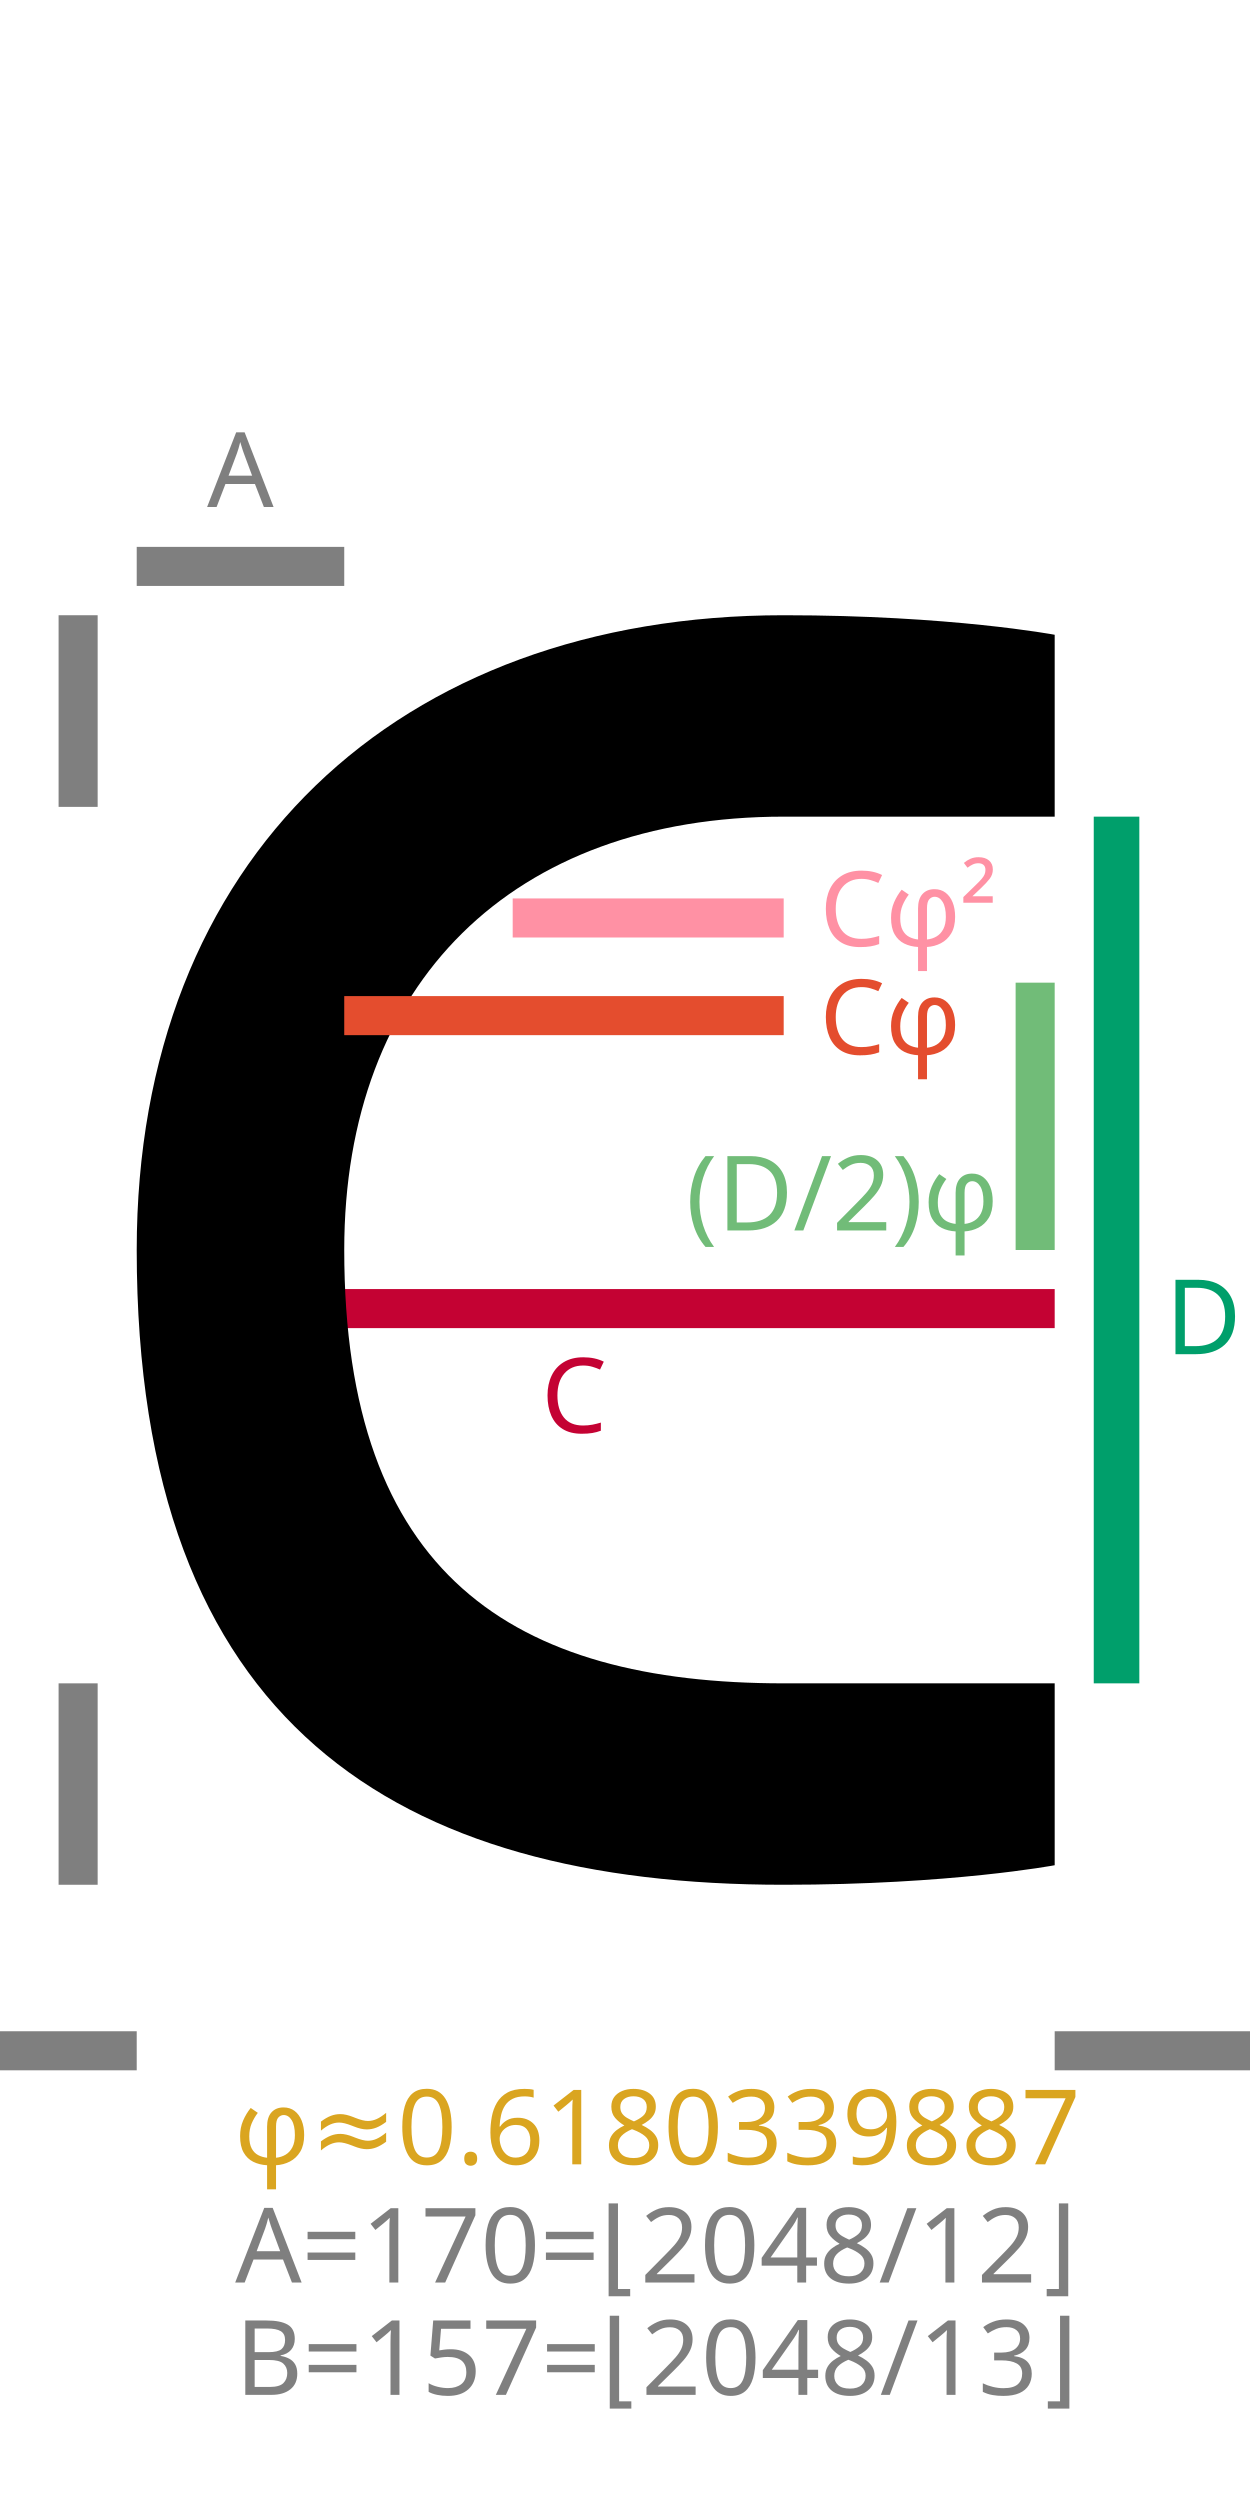
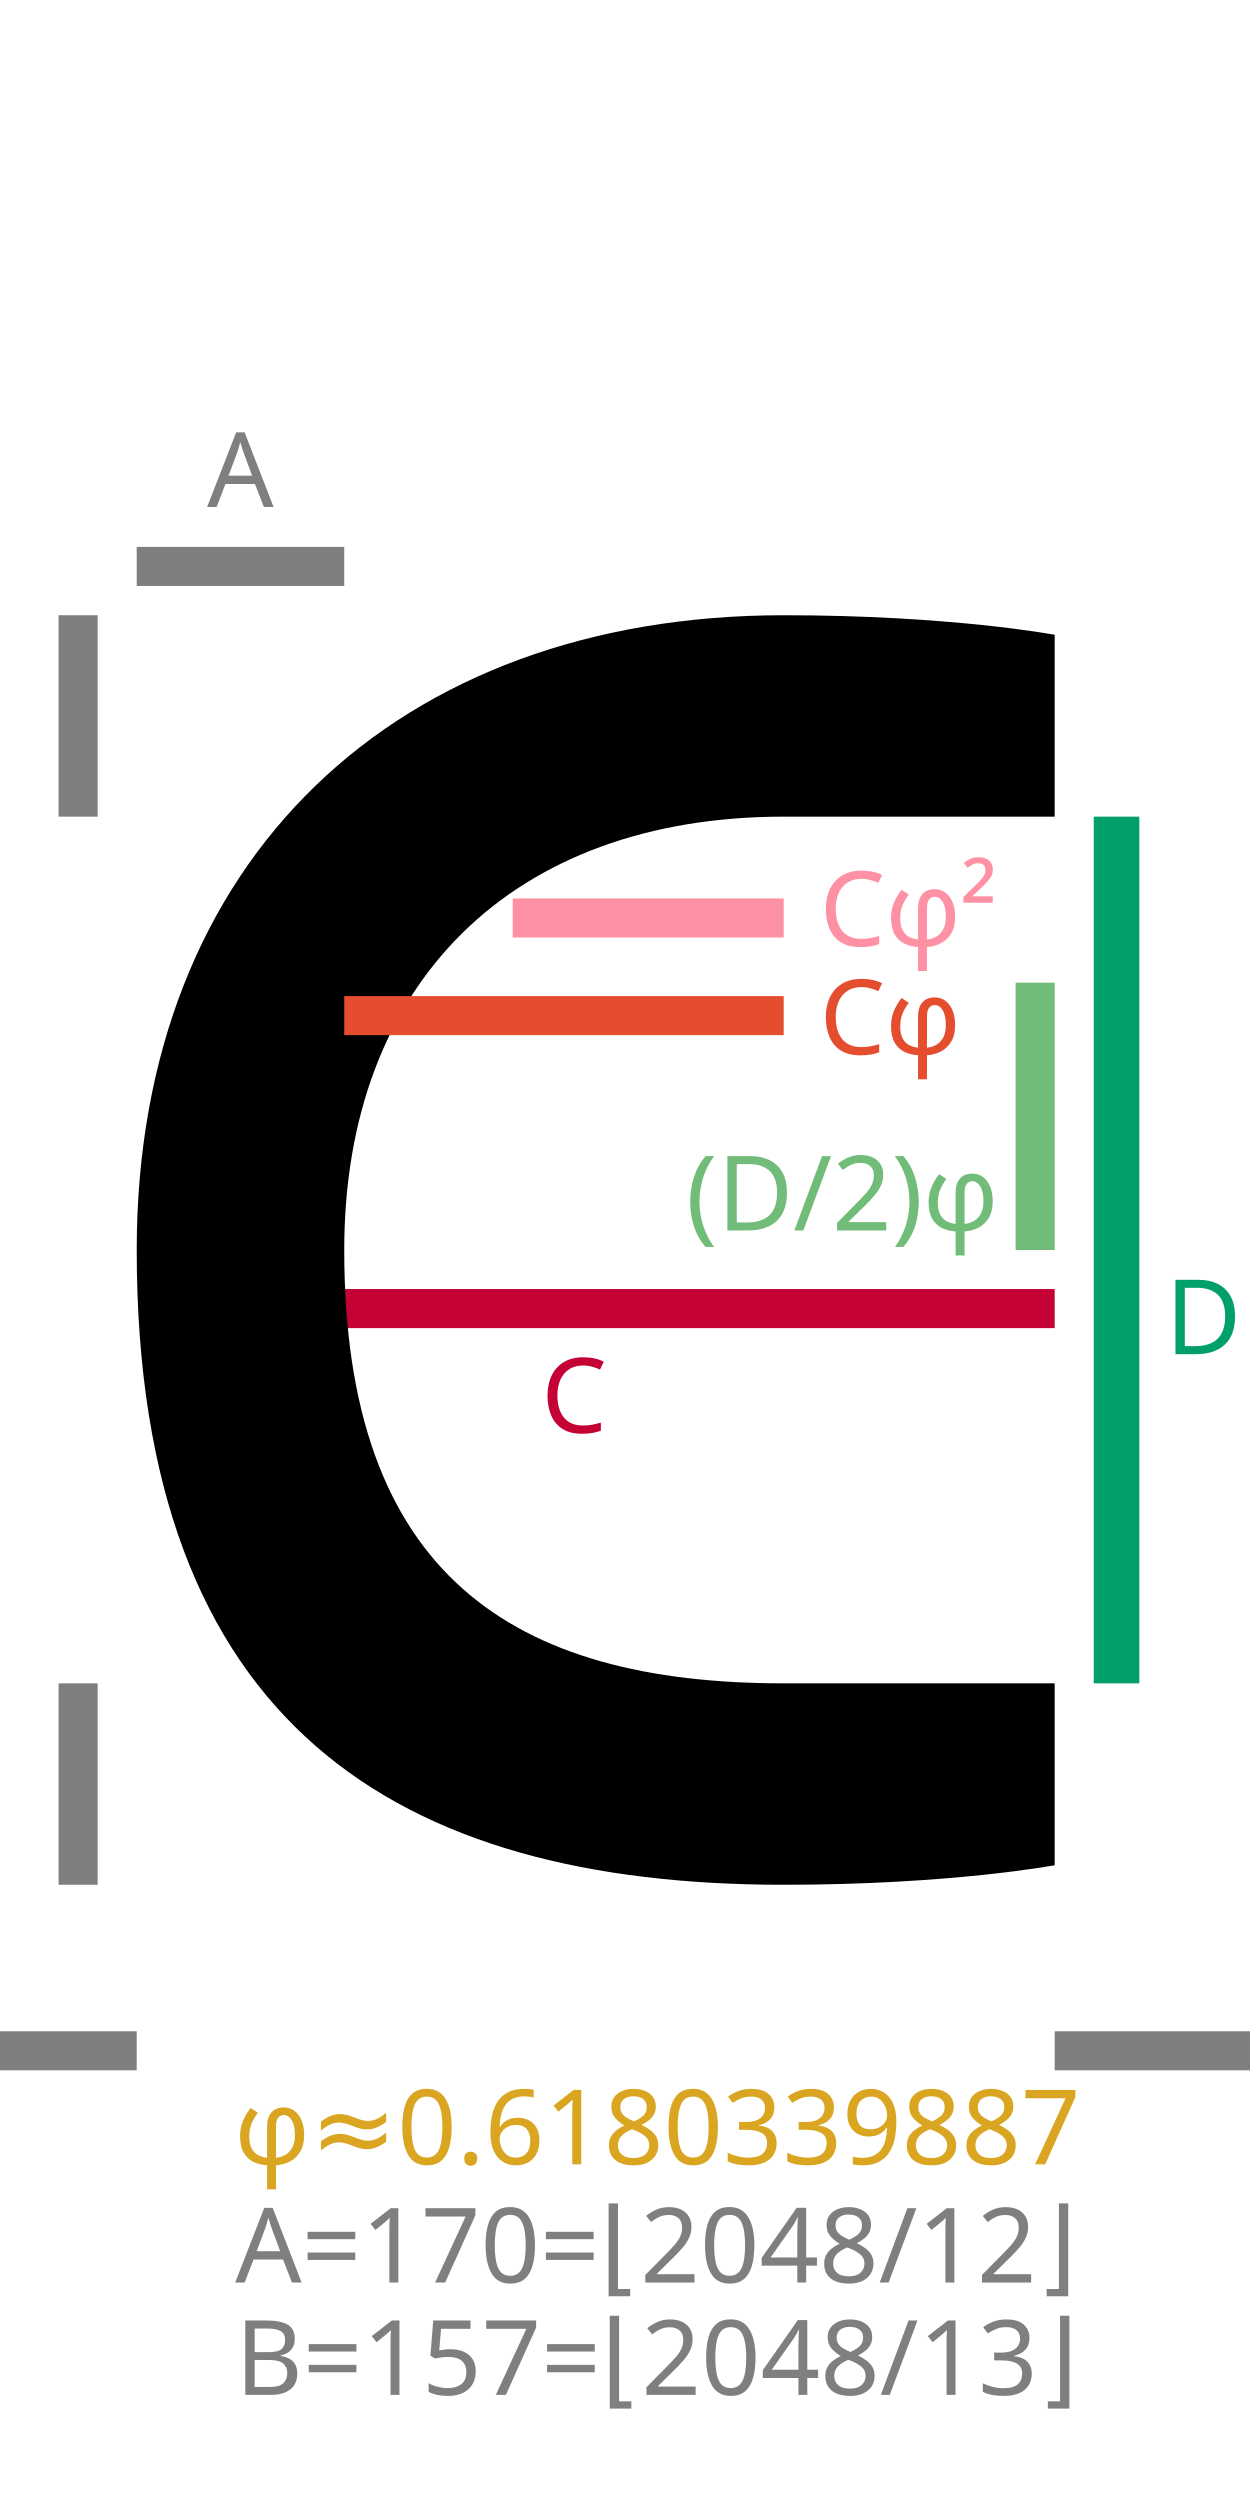
<svg xmlns="http://www.w3.org/2000/svg" version="1.1" width="1024" height="2048" id="svg3355">
  <defs id="defs3357" />
  <g transform="translate(0,995.6378)" id="layer1">
    <rect style="opacity:1;vector-effect:none;fill:#7f7f7f;fill-opacity:1;stroke:none;stroke-width:0.852;stroke-linecap:butt;stroke-linejoin:miter;stroke-miterlimit:4;stroke-dasharray:none;stroke-dashoffset:0;stroke-opacity:1" id="rect923" width="112" height="32" x="0" y="668.362" />
    <rect style="opacity:1;vector-effect:none;fill:#7f7f7f;fill-opacity:1;stroke:none;stroke-width:1.018;stroke-linecap:butt;stroke-linejoin:miter;stroke-miterlimit:4;stroke-dasharray:none;stroke-dashoffset:0;stroke-opacity:1" id="rect923-3" width="160" height="32" x="864" y="668.362" />
    <rect style="opacity:1;vector-effect:none;fill:#7f7f7f;fill-opacity:1;stroke:none;stroke-width:1.034;stroke-linecap:butt;stroke-linejoin:miter;stroke-miterlimit:4;stroke-dasharray:none;stroke-dashoffset:0;stroke-opacity:1" id="rect923-3-6" width="165" height="32" x="383.362" y="-80" transform="rotate(90)" />
    <rect style="opacity:1;vector-effect:none;fill:#7f7f7f;fill-opacity:1;stroke:none;stroke-width:1.288;stroke-linecap:butt;stroke-linejoin:miter;stroke-miterlimit:4;stroke-dasharray:none;stroke-dashoffset:0;stroke-opacity:1" id="rect923-3-6-7-5" width="256" height="32" x="-995.638" y="32" transform="rotate(90)" />
    <rect style="opacity:1;vector-effect:none;fill:#7f7f7f;fill-opacity:1;stroke:none;stroke-width:1.049;stroke-linecap:butt;stroke-linejoin:miter;stroke-miterlimit:4;stroke-dasharray:none;stroke-dashoffset:0;stroke-opacity:1" id="rect923-3-6-7-3" width="170" height="32" x="-282" y="515.638" transform="scale(-1)" />
    <rect style="opacity:1;vector-effect:none;fill:#009f6b;fill-opacity:1;stroke:none;stroke-width:1.989;stroke-linecap:butt;stroke-linejoin:miter;stroke-miterlimit:4;stroke-dasharray:none;stroke-dashoffset:0;stroke-opacity:1" id="rect923-3-6-7-5-5" width="710" height="37.341" x="-326.638" y="-933.341" transform="rotate(90)" />
    <rect style="opacity:1;vector-effect:none;fill:#ff91a4;fill-opacity:1;stroke:none;stroke-width:1.199;stroke-linecap:butt;stroke-linejoin:miter;stroke-miterlimit:4;stroke-dasharray:none;stroke-dashoffset:0;stroke-opacity:1" id="rect923-3-6-7-3-6-2" width="222" height="32" x="-642" y="227.638" transform="scale(-1)" />
    <path style="opacity:1;vector-effect:none;fill:#7f7f7f;fill-opacity:1;stroke:none;stroke-width:1.288;stroke-linecap:butt;stroke-linejoin:miter;stroke-miterlimit:4;stroke-dasharray:none;stroke-dashoffset:0;stroke-opacity:1" d="m 832,-64 -64,16 64,16 h 224 v 224 l 16,64 16,-64 V -64 Z" transform="translate(0,-995.6378)" id="rect923-3-6-7-3-0" />
    <text xml:space="preserve" style="font-style:normal;font-variant:normal;font-weight:normal;font-stretch:normal;font-size:40px;line-height:1.25;font-family:'Avenir Next';-inkscape-font-specification:'Avenir Next';letter-spacing:0px;word-spacing:0px;fill:#000000;fill-opacity:1;stroke:none" x="-155.333" y="-653.638" id="text1159">
      <tspan id="tspan1157" x="-155.333" y="-653.638" style="font-style:normal;font-variant:normal;font-weight:normal;font-stretch:normal;font-size:85.333px;font-family:agave;-inkscape-font-specification:agave;fill:#7f7f7f;fill-opacity:1">256</tspan>
    </text>
    <text xml:space="preserve" style="font-style:normal;font-variant:normal;font-weight:normal;font-stretch:normal;font-size:40px;line-height:0.75;font-family:'Avenir Next';-inkscape-font-specification:'Avenir Next';letter-spacing:0px;word-spacing:0px;fill:#000000;fill-opacity:1;stroke:none" x="-156.667" y="722.362" id="text1159-4">
      <tspan id="tspan1157-7" x="-156.667" y="722.362" style="font-style:normal;font-variant:normal;font-weight:normal;font-stretch:normal;font-size:85.333px;font-family:agave;-inkscape-font-specification:agave;fill:#7f7f7f;fill-opacity:1">128</tspan>
      <tspan x="-156.667" y="786.362" style="font-style:normal;font-variant:normal;font-weight:normal;font-stretch:normal;font-size:85.333px;font-family:agave;-inkscape-font-specification:agave;fill:#7f7f7f;fill-opacity:1" id="tspan345">-16</tspan>
    </text>
    <text xml:space="preserve" style="font-style:normal;font-variant:normal;font-weight:normal;font-stretch:normal;font-size:40px;line-height:1;font-family:'Avenir Next';-inkscape-font-specification:'Avenir Next';letter-spacing:0px;word-spacing:0px;fill:#000000;fill-opacity:1;stroke:none" x="1049.333" y="722.362" id="text1159-4-9">
      <tspan x="1049.333" y="722.362" style="font-style:normal;font-variant:normal;font-weight:normal;font-stretch:normal;font-size:85.333px;font-family:agave;-inkscape-font-specification:agave;fill:#7f7f7f;fill-opacity:1" id="tspan789">160</tspan>
    </text>
-     <rect style="opacity:1;vector-effect:none;fill:#7f7f7f;fill-opacity:1;stroke:none;stroke-width:1.008;stroke-linecap:butt;stroke-linejoin:miter;stroke-miterlimit:4;stroke-dasharray:none;stroke-dashoffset:0;stroke-opacity:1" id="rect923-3-6-3" width="157" height="32" x="-491.638" y="-80" transform="rotate(90)" />
-     <text xml:space="preserve" style="font-style:normal;font-variant:normal;font-weight:normal;font-stretch:normal;font-size:40px;line-height:0.75;font-family:'Avenir Next';-inkscape-font-specification:'Avenir Next';letter-spacing:0px;word-spacing:0px;fill:#000000;fill-opacity:1;stroke:none" x="-98" y="-416.305" id="text1159-4-92-0">
-       <tspan id="tspan1157-7-8-1" x="-98" y="-416.305" style="font-style:normal;font-variant:normal;font-weight:normal;font-stretch:normal;font-size:85.333px;font-family:agave;-inkscape-font-specification:agave;fill:#7f7f7f;fill-opacity:1"> B</tspan>
-       <tspan x="-98" y="-352.305" style="font-style:normal;font-variant:normal;font-weight:normal;font-stretch:normal;font-size:85.333px;font-family:agave;-inkscape-font-specification:agave;fill:#7f7f7f;fill-opacity:1" id="tspan347">+8</tspan>
+     <rect style="opacity:1;vector-effect:none;fill:#7f7f7f;fill-opacity:1;stroke:none;stroke-width:1.034;stroke-linecap:butt;stroke-linejoin:miter;stroke-miterlimit:4;stroke-dasharray:none;stroke-dashoffset:0;stroke-opacity:1" id="rect923-3-6-3" width="165" height="32" x="-491.638" y="-80" transform="rotate(90)" />
+     <text xml:space="preserve" style="font-style:normal;font-variant:normal;font-weight:normal;font-stretch:normal;font-size:40px;line-height:0.75;font-family:'Avenir Next';-inkscape-font-specification:'Avenir Next';letter-spacing:0px;word-spacing:0px;fill:#000000;fill-opacity:1;stroke:none" x="-98" y="-414.305" id="text1159-4-92-0">
+       <tspan id="tspan1157-7-8-1" x="-98" y="-414.305" style="font-style:normal;font-variant:normal;font-weight:normal;font-stretch:normal;font-size:85.333px;font-family:agave;-inkscape-font-specification:agave;fill:#7f7f7f;fill-opacity:1"> B</tspan>
+       <tspan x="-98" y="-350.305" style="font-style:normal;font-variant:normal;font-weight:normal;font-stretch:normal;font-size:85.333px;font-family:agave;-inkscape-font-specification:agave;fill:#7f7f7f;fill-opacity:1" id="tspan347">+8</tspan>
    </text>
    <text xml:space="preserve" style="font-style:normal;font-variant:normal;font-weight:normal;font-stretch:normal;font-size:40px;line-height:1.25;font-family:'Avenir Next';-inkscape-font-specification:'Avenir Next';letter-spacing:0px;word-spacing:0px;fill:#000000;fill-opacity:1;stroke:none" x="169.667" y="-580.304" id="text1159-7-9">
      <tspan id="tspan1157-8-1" x="169.667" y="-580.304" style="font-style:normal;font-variant:normal;font-weight:normal;font-stretch:normal;font-size:85.333px;font-family:agave;-inkscape-font-specification:agave;fill:#7f7f7f;fill-opacity:1">A</tspan>
    </text>
    <text xml:space="preserve" style="font-style:normal;font-variant:normal;font-weight:normal;font-stretch:normal;font-size:40px;line-height:1.25;font-family:'Avenir Next';-inkscape-font-specification:'Avenir Next';letter-spacing:0px;word-spacing:0px;fill:#c40233;fill-opacity:1;stroke:none" x="443.333" y="178.029" id="text1159-7-9-5">
      <tspan x="443.333" y="178.029" style="font-style:normal;font-variant:normal;font-weight:normal;font-stretch:normal;font-size:85.333px;font-family:agave;-inkscape-font-specification:agave;fill:#c40233;fill-opacity:1" id="tspan1328">C</tspan>
    </text>
    <text xml:space="preserve" style="font-style:normal;font-variant:normal;font-weight:normal;font-stretch:normal;font-size:40px;line-height:1.25;font-family:'Avenir Next';-inkscape-font-specification:'Avenir Next';letter-spacing:0px;word-spacing:0px;fill:#009f6b;fill-opacity:1;stroke:none" x="954.667" y="113.695" id="text1159-7-9-9">
      <tspan id="tspan1157-8-1-2" x="954.667" y="113.695" style="font-style:normal;font-variant:normal;font-weight:normal;font-stretch:normal;font-size:85.333px;font-family:agave;-inkscape-font-specification:agave;fill:#009f6b;fill-opacity:1">D</tspan>
    </text>
    <text xml:space="preserve" style="font-style:normal;font-variant:normal;font-weight:normal;font-stretch:normal;font-size:40px;line-height:1.25;font-family:'Avenir Next';-inkscape-font-specification:'Avenir Next';letter-spacing:0px;word-spacing:0px;fill:#e44d2e;fill-opacity:1;stroke:none" x="671.333" y="-131.971" id="text1159-7-9-57-5">
      <tspan id="tspan1157-8-1-4-7" x="671.333" y="-131.971" style="font-style:normal;font-variant:normal;font-weight:normal;font-stretch:normal;font-size:85.333px;font-family:agave;-inkscape-font-specification:agave;fill:#e44d2e;fill-opacity:1">Cφ</tspan>
    </text>
    <text xml:space="preserve" style="font-style:normal;font-variant:normal;font-weight:normal;font-stretch:normal;font-size:40px;line-height:1.25;font-family:'Avenir Next';-inkscape-font-specification:'Avenir Next';letter-spacing:0px;word-spacing:0px;fill:#daa520;fill-opacity:1;stroke:none" x="192" y="777.362" id="text1159-7-9-57-4-1">
      <tspan id="tspan1157-8-1-4-5-9" x="192" y="777.362" style="font-style:normal;font-variant:normal;font-weight:normal;font-stretch:normal;font-size:85.333px;font-family:agave;-inkscape-font-specification:agave;fill:#daa520;fill-opacity:1">φ≈0.6180339887</tspan>
    </text>
    <text xml:space="preserve" style="font-style:normal;font-variant:normal;font-weight:normal;font-stretch:normal;font-size:40px;line-height:1.25;font-family:'Avenir Next';-inkscape-font-specification:'Avenir Next';letter-spacing:0px;word-spacing:0px;fill:#7f7f7f;fill-opacity:1;stroke:none" x="192.667" y="874.237" id="text1458">
      <tspan id="tspan1456" x="192.667" y="874.237" style="font-style:normal;font-variant:normal;font-weight:normal;font-stretch:normal;font-size:85.333px;font-family:agave;-inkscape-font-specification:agave;fill:#7f7f7f;fill-opacity:1">A=170=⌊2048/12⌋</tspan>
    </text>
    <text xml:space="preserve" style="font-style:normal;font-variant:normal;font-weight:normal;font-stretch:normal;font-size:40px;line-height:1.25;font-family:'Avenir Next';-inkscape-font-specification:'Avenir Next';letter-spacing:0px;word-spacing:0px;fill:#7f7f7f;fill-opacity:1;stroke:none" x="192.667" y="966.237" id="text1458-9">
      <tspan id="tspan1456-6" x="192.667" y="966.237" style="font-style:normal;font-variant:normal;font-weight:normal;font-stretch:normal;font-size:85.333px;font-family:agave;-inkscape-font-specification:agave;fill:#7f7f7f;fill-opacity:1">B=157=⌊2048/13⌋</tspan>
    </text>
    <text xml:space="preserve" style="font-style:normal;font-variant:normal;font-weight:normal;font-stretch:normal;font-size:40px;line-height:1.25;font-family:'Avenir Next';-inkscape-font-specification:'Avenir Next';letter-spacing:0px;word-spacing:0px;fill:#000000;fill-opacity:1;stroke:none" x="706.667" y="-1090.638" id="text1159-7-1">
      <tspan id="tspan1157-8-3" x="706.667" y="-1090.638" style="font-style:normal;font-variant:normal;font-weight:normal;font-stretch:normal;font-size:85.333px;font-family:agave;-inkscape-font-specification:agave;fill:#7f7f7f;fill-opacity:1">2048×1024</tspan>
    </text>
    <rect style="opacity:1;vector-effect:none;fill:#71bc78;fill-opacity:1;stroke:none;stroke-width:1.191;stroke-linecap:butt;stroke-linejoin:miter;stroke-miterlimit:4;stroke-dasharray:none;stroke-dashoffset:0;stroke-opacity:1" id="rect923-3-6-7-3-6-2-1-3" width="219" height="32" x="-190.638" y="-864" transform="rotate(90)" />
    <g id="layer1-5" />
    <text xml:space="preserve" style="font-style:normal;font-variant:normal;font-weight:normal;font-stretch:normal;font-size:40px;line-height:0.75;font-family:'Avenir Next';-inkscape-font-specification:'Avenir Next';letter-spacing:0px;word-spacing:0px;fill:#000000;fill-opacity:1;stroke:none" x="-98" y="462.695" id="text1159-4-92-0-6">
      <tspan id="tspan1157-7-8-1-7" x="-98" y="462.695" style="font-style:normal;font-variant:normal;font-weight:normal;font-stretch:normal;font-size:85.333px;font-family:agave;-inkscape-font-specification:agave;fill:#7f7f7f;fill-opacity:1"> B</tspan>
      <tspan x="-98" y="526.696" style="font-style:normal;font-variant:normal;font-weight:normal;font-stretch:normal;font-size:85.333px;font-family:agave;-inkscape-font-specification:agave;fill:#7f7f7f;fill-opacity:1" id="tspan347-5">+8</tspan>
    </text>
    <rect style="opacity:1;vector-effect:none;fill:#c40233;fill-opacity:1;stroke:none;stroke-width:1.941;stroke-linecap:butt;stroke-linejoin:miter;stroke-miterlimit:4;stroke-dasharray:none;stroke-dashoffset:0;stroke-opacity:1" id="rect923-3-6-7-3-6" width="582" height="32" x="-864" y="-92.362" transform="scale(-1)" />
  </g>
  <text xml:space="preserve" style="font-style:normal;font-variant:normal;font-weight:normal;font-stretch:normal;font-size:40px;line-height:1.25;font-family:'Avenir Next';-inkscape-font-specification:'Avenir Next';letter-spacing:0px;word-spacing:0px;fill:#000000;fill-opacity:1;stroke:none" x="658.201" y="1110.418" id="text1350" />
  <text xml:space="preserve" style="font-style:normal;font-variant:normal;font-weight:normal;font-stretch:normal;font-size:40px;line-height:1.25;font-family:'Avenir Next';-inkscape-font-specification:'Avenir Next';letter-spacing:0px;word-spacing:0px;fill:#000000;fill-opacity:1;stroke:none" x="478.261" y="1202.756" id="text1372" />
  <text xml:space="preserve" style="font-style:normal;font-variant:normal;font-weight:normal;font-stretch:normal;font-size:40px;line-height:1.25;font-family:'Avenir Next';-inkscape-font-specification:'Avenir Next';letter-spacing:0px;word-spacing:0px;fill:#71bc78;fill-opacity:1;stroke:none" x="562" y="1008" id="text1159-7-9-57-4">
    <tspan id="tspan1157-8-1-4-5" x="562" y="1008" style="font-style:normal;font-variant:normal;font-weight:normal;font-stretch:normal;font-size:85.333px;font-family:agave;-inkscape-font-specification:agave;fill:#71bc78;fill-opacity:1">(D/2)φ</tspan>
  </text>
  <text xml:space="preserve" style="font-style:normal;font-variant:normal;font-weight:normal;font-stretch:normal;font-size:40px;line-height:1.25;font-family:'Avenir Next';-inkscape-font-specification:'Avenir Next';letter-spacing:0px;word-spacing:0px;fill:#ff91a4;fill-opacity:1;stroke:none" x="671.333" y="775" id="text1159-7-9-57-4-0">
    <tspan id="tspan1157-8-1-4-5-8" x="671.333" y="775" style="font-style:normal;font-variant:normal;font-weight:normal;font-stretch:normal;font-size:85.333px;font-family:agave;-inkscape-font-specification:agave;fill:#ff91a4;fill-opacity:1">Cφ²</tspan>
  </text>
  <g transform="translate(0,995.6378)" id="layer1-3">
    <path d="m 642,-491.638 c -316,0 -530,198.997 -530,520 0,389.996 213.997,520 530,520 137,0 222,-16 222,-16 V 383.362 H 642 c -222,0 -360,-89 -360,-355 0,-219.001 137.995,-355 360,-355 h 222 v -149 c 0,0 -84.997,-16 -222,-16 z" id="path3157-2-7-7-2-8-2-3-1-8" style="display:inline;fill:#000000;fill-opacity:1;stroke:none" />
  </g>
  <rect style="opacity:1;vector-effect:none;fill:#e44d2e;fill-opacity:1;stroke:none;stroke-width:1.527;stroke-linecap:butt;stroke-linejoin:miter;stroke-miterlimit:4;stroke-dasharray:none;stroke-dashoffset:0;stroke-opacity:1" id="rect923-3-6-7-3-6-2-9" width="360" height="32" x="-642" y="-848" transform="scale(-1)" />
</svg>
